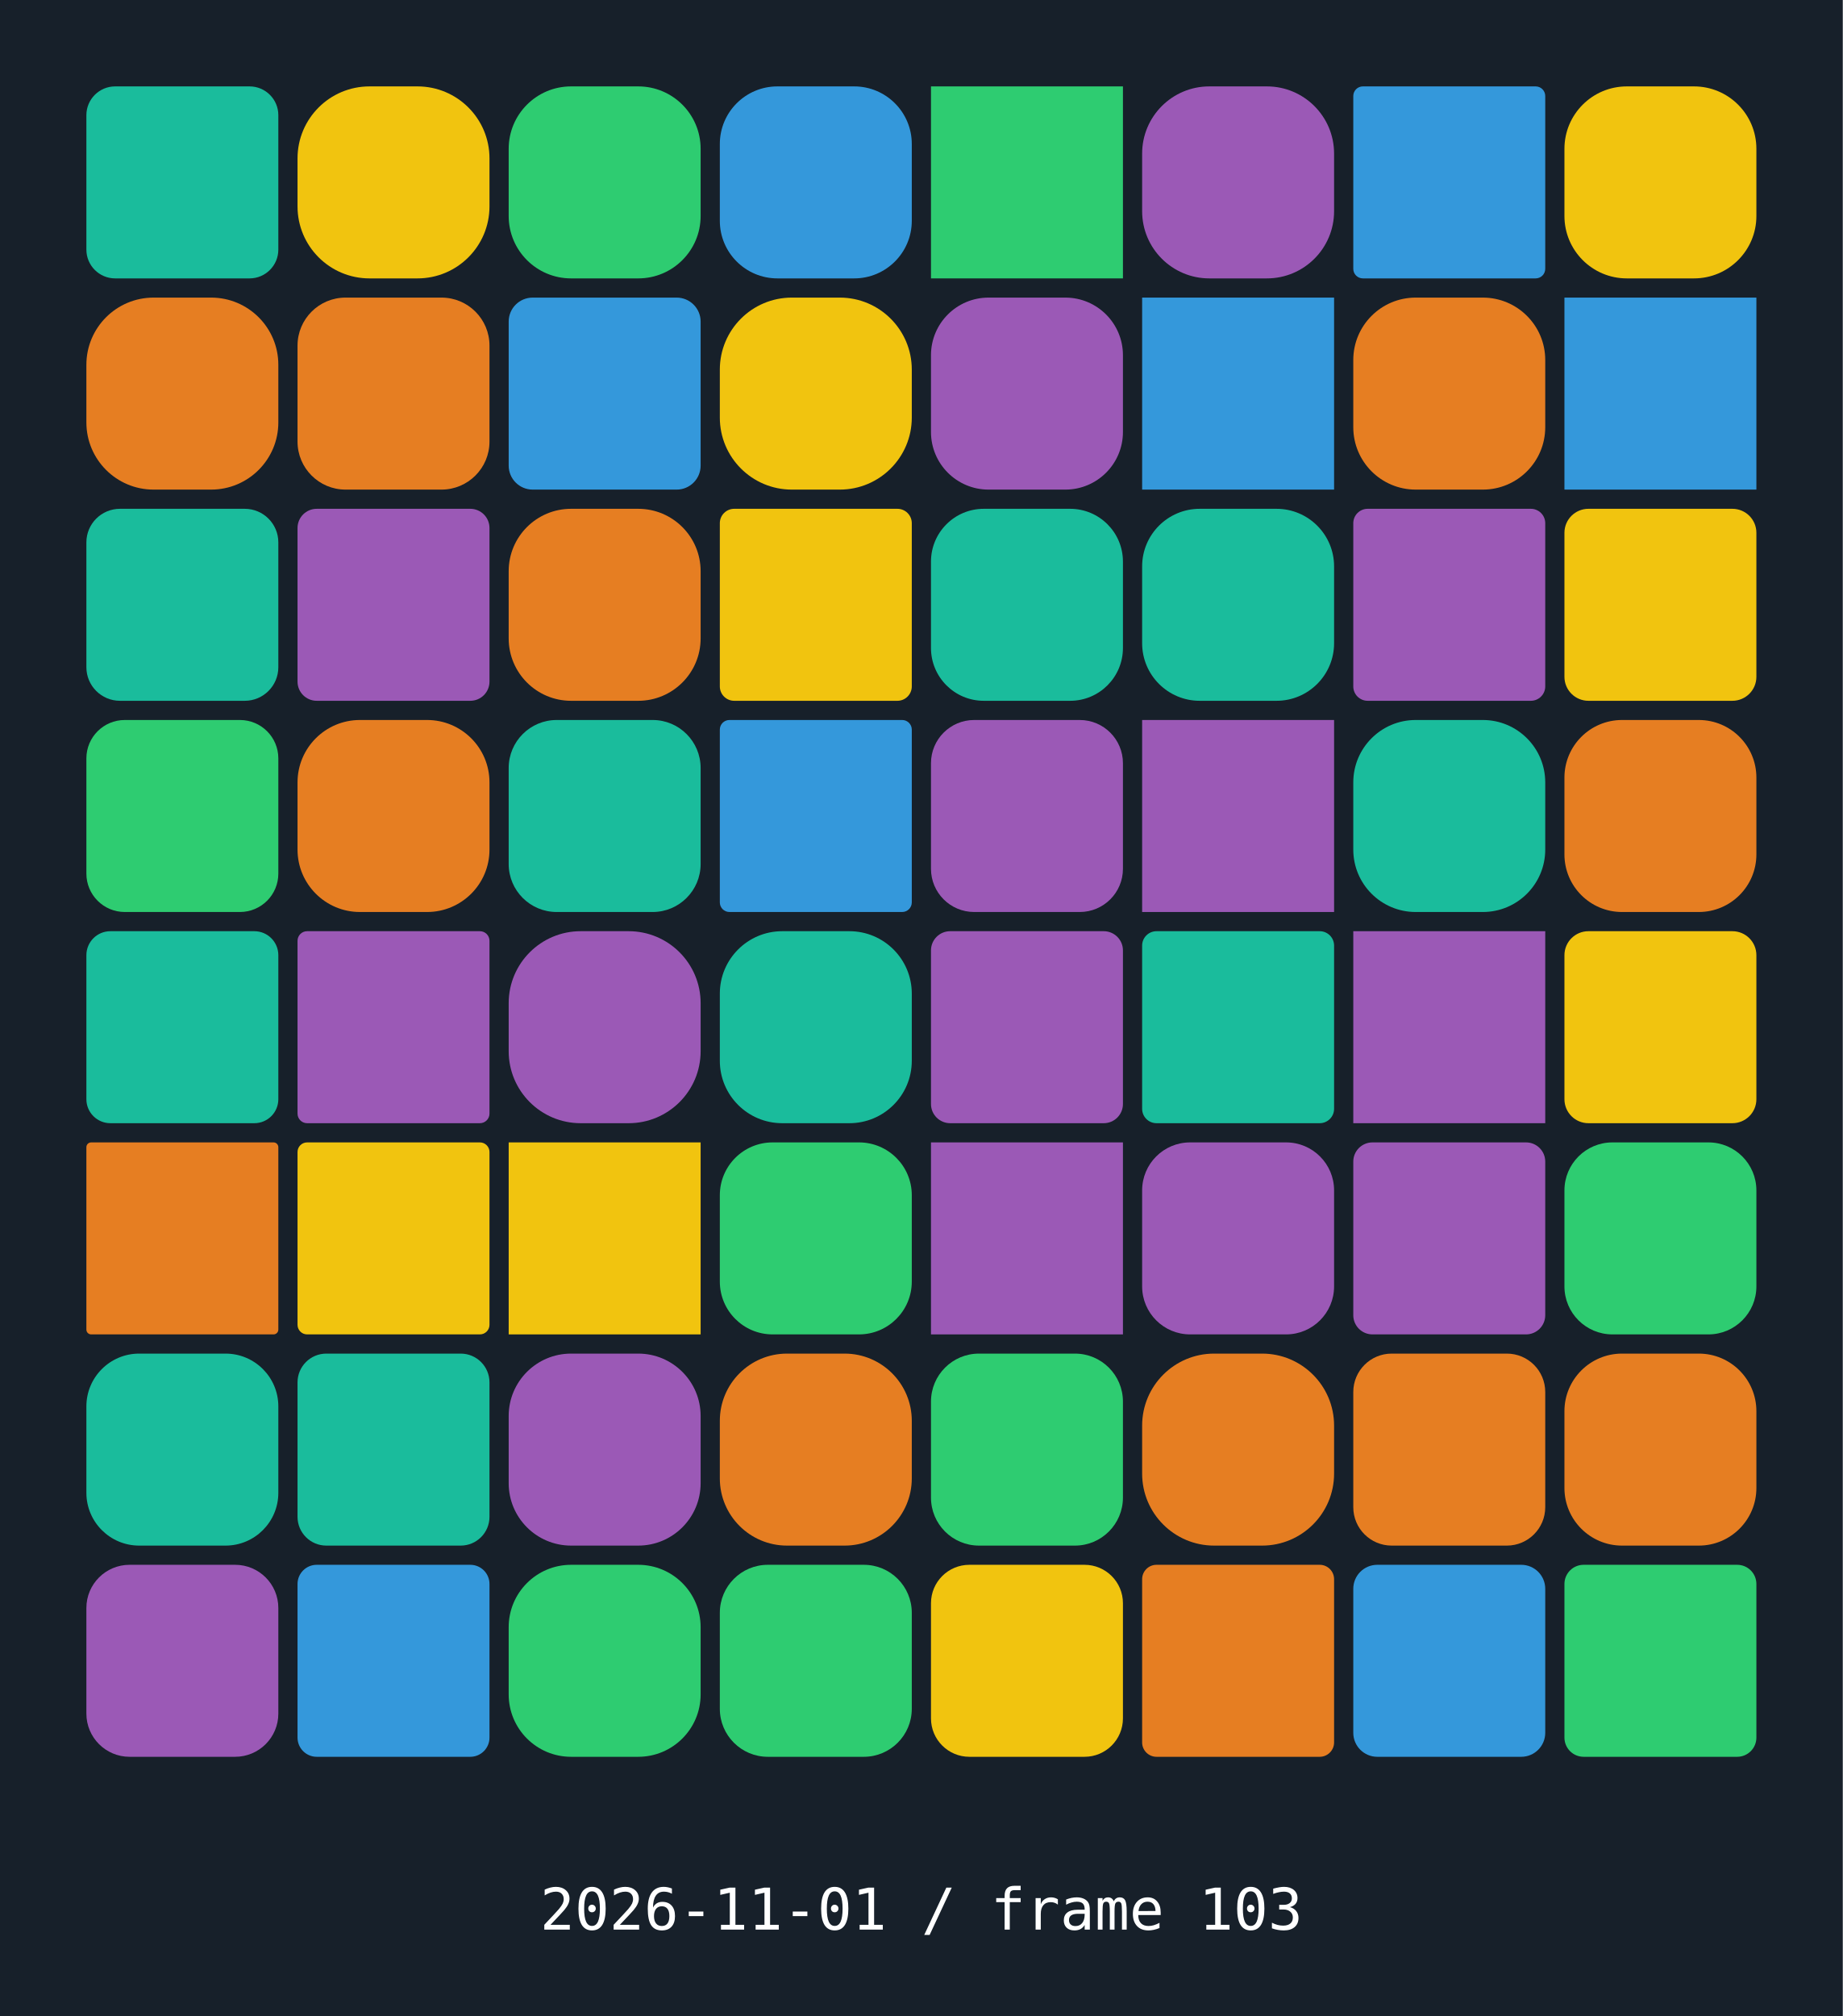
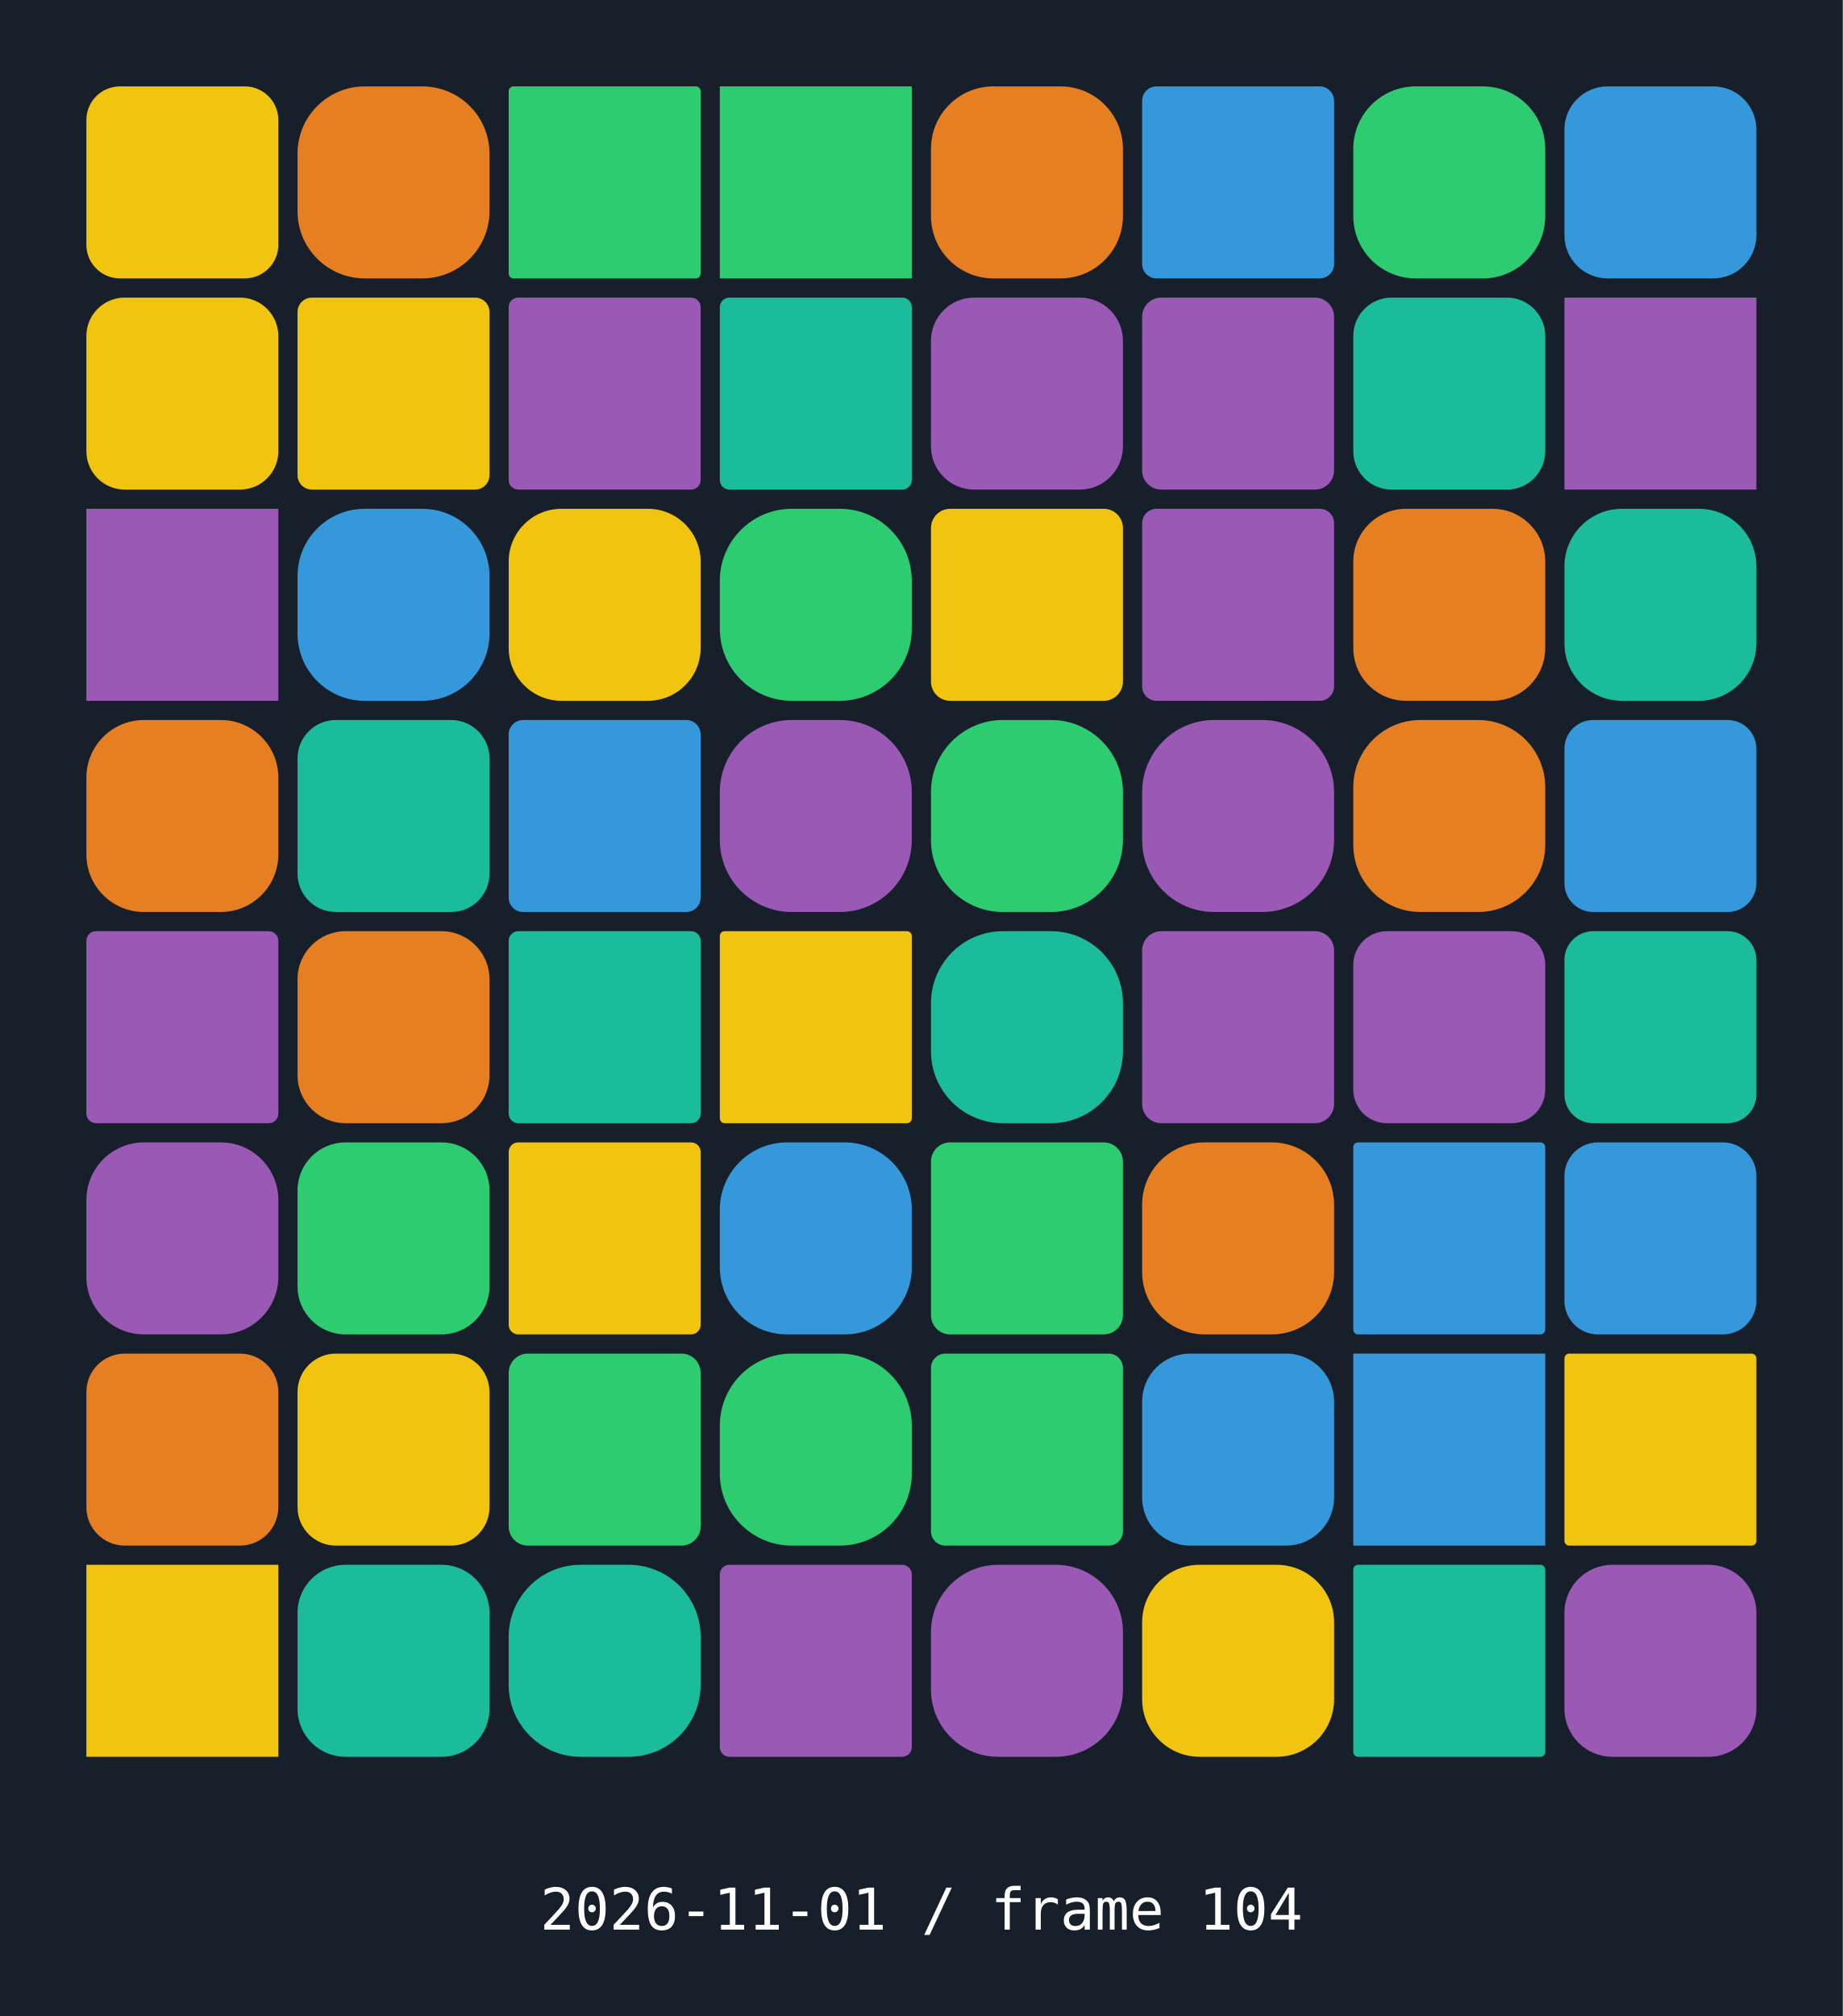
<svg xmlns="http://www.w3.org/2000/svg" width="384" height="420" viewBox="0 0 384 420">
  <rect width="384" height="420" fill="#17202a" />
-   <rect x="18" y="18" width="40" height="40" rx="6" fill="#1abc9c" />
-   <rect x="62" y="18" width="40" height="40" rx="15" fill="#f1c40f" />
-   <rect x="106" y="18" width="40" height="40" rx="13" fill="#2ecc71" />
-   <rect x="150" y="18" width="40" height="40" rx="12" fill="#3498db" />
-   <rect x="194" y="18" width="40" height="40" rx="0" fill="#2ecc71" />
-   <rect x="238" y="18" width="40" height="40" rx="14" fill="#9b59b6" />
-   <rect x="282" y="18" width="40" height="40" rx="2" fill="#3498db" />
-   <rect x="326" y="18" width="40" height="40" rx="13" fill="#f1c40f" />
-   <rect x="18" y="62" width="40" height="40" rx="14" fill="#e67e22" />
-   <rect x="62" y="62" width="40" height="40" rx="10" fill="#e67e22" />
-   <rect x="106" y="62" width="40" height="40" rx="5" fill="#3498db" />
-   <rect x="150" y="62" width="40" height="40" rx="15" fill="#f1c40f" />
-   <rect x="194" y="62" width="40" height="40" rx="12" fill="#9b59b6" />
-   <rect x="238" y="62" width="40" height="40" rx="0" fill="#3498db" />
-   <rect x="282" y="62" width="40" height="40" rx="13" fill="#e67e22" />
-   <rect x="326" y="62" width="40" height="40" rx="0" fill="#3498db" />
-   <rect x="18" y="106" width="40" height="40" rx="7" fill="#1abc9c" />
-   <rect x="62" y="106" width="40" height="40" rx="4" fill="#9b59b6" />
-   <rect x="106" y="106" width="40" height="40" rx="13" fill="#e67e22" />
-   <rect x="150" y="106" width="40" height="40" rx="3" fill="#f1c40f" />
-   <rect x="194" y="106" width="40" height="40" rx="11" fill="#1abc9c" />
-   <rect x="238" y="106" width="40" height="40" rx="12" fill="#1abc9c" />
-   <rect x="282" y="106" width="40" height="40" rx="3" fill="#9b59b6" />
-   <rect x="326" y="106" width="40" height="40" rx="5" fill="#f1c40f" />
-   <rect x="18" y="150" width="40" height="40" rx="8" fill="#2ecc71" />
-   <rect x="62" y="150" width="40" height="40" rx="13" fill="#e67e22" />
-   <rect x="106" y="150" width="40" height="40" rx="10" fill="#1abc9c" />
-   <rect x="150" y="150" width="40" height="40" rx="2" fill="#3498db" />
-   <rect x="194" y="150" width="40" height="40" rx="9" fill="#9b59b6" />
-   <rect x="238" y="150" width="40" height="40" rx="0" fill="#9b59b6" />
-   <rect x="282" y="150" width="40" height="40" rx="13" fill="#1abc9c" />
-   <rect x="326" y="150" width="40" height="40" rx="12" fill="#e67e22" />
-   <rect x="18" y="194" width="40" height="40" rx="5" fill="#1abc9c" />
-   <rect x="62" y="194" width="40" height="40" rx="2" fill="#9b59b6" />
-   <rect x="106" y="194" width="40" height="40" rx="15" fill="#9b59b6" />
-   <rect x="150" y="194" width="40" height="40" rx="13" fill="#1abc9c" />
-   <rect x="194" y="194" width="40" height="40" rx="4" fill="#9b59b6" />
-   <rect x="238" y="194" width="40" height="40" rx="3" fill="#1abc9c" />
-   <rect x="282" y="194" width="40" height="40" rx="0" fill="#9b59b6" />
-   <rect x="326" y="194" width="40" height="40" rx="5" fill="#f1c40f" />
-   <rect x="18" y="238" width="40" height="40" rx="1" fill="#e67e22" />
-   <rect x="62" y="238" width="40" height="40" rx="2" fill="#f1c40f" />
-   <rect x="106" y="238" width="40" height="40" rx="0" fill="#f1c40f" />
-   <rect x="150" y="238" width="40" height="40" rx="11" fill="#2ecc71" />
-   <rect x="194" y="238" width="40" height="40" rx="0" fill="#9b59b6" />
-   <rect x="238" y="238" width="40" height="40" rx="10" fill="#9b59b6" />
-   <rect x="282" y="238" width="40" height="40" rx="4" fill="#9b59b6" />
-   <rect x="326" y="238" width="40" height="40" rx="10" fill="#2ecc71" />
-   <rect x="18" y="282" width="40" height="40" rx="11" fill="#1abc9c" />
-   <rect x="62" y="282" width="40" height="40" rx="6" fill="#1abc9c" />
-   <rect x="106" y="282" width="40" height="40" rx="13" fill="#9b59b6" />
-   <rect x="150" y="282" width="40" height="40" rx="14" fill="#e67e22" />
-   <rect x="194" y="282" width="40" height="40" rx="10" fill="#2ecc71" />
-   <rect x="238" y="282" width="40" height="40" rx="15" fill="#e67e22" />
-   <rect x="282" y="282" width="40" height="40" rx="8" fill="#e67e22" />
-   <rect x="326" y="282" width="40" height="40" rx="12" fill="#e67e22" />
-   <rect x="18" y="326" width="40" height="40" rx="9" fill="#9b59b6" />
-   <rect x="62" y="326" width="40" height="40" rx="4" fill="#3498db" />
-   <rect x="106" y="326" width="40" height="40" rx="13" fill="#2ecc71" />
-   <rect x="150" y="326" width="40" height="40" rx="10" fill="#2ecc71" />
-   <rect x="194" y="326" width="40" height="40" rx="8" fill="#f1c40f" />
-   <rect x="238" y="326" width="40" height="40" rx="3" fill="#e67e22" />
-   <rect x="282" y="326" width="40" height="40" rx="5" fill="#3498db" />
-   <rect x="326" y="326" width="40" height="40" rx="4" fill="#2ecc71" />
-   <text x="192" y="402" text-anchor="middle" fill="#ffffff" font-family="monospace">2026-11-01 / frame 103</text>
+   <rect x="18" y="18" width="40" height="40" rx="7" fill="#f1c40f" />
+   <rect x="62" y="18" width="40" height="40" rx="14" fill="#e67e22" />
+   <rect x="106" y="18" width="40" height="40" rx="1" fill="#2ecc71" />
+   <rect x="150" y="18" width="40" height="40" rx="0" fill="#2ecc71" />
+   <rect x="194" y="18" width="40" height="40" rx="13" fill="#e67e22" />
+   <rect x="238" y="18" width="40" height="40" rx="3" fill="#3498db" />
+   <rect x="282" y="18" width="40" height="40" rx="13" fill="#2ecc71" />
+   <rect x="326" y="18" width="40" height="40" rx="9" fill="#3498db" />
+   <rect x="18" y="62" width="40" height="40" rx="8" fill="#f1c40f" />
+   <rect x="62" y="62" width="40" height="40" rx="3" fill="#f1c40f" />
+   <rect x="106" y="62" width="40" height="40" rx="2" fill="#9b59b6" />
+   <rect x="150" y="62" width="40" height="40" rx="2" fill="#1abc9c" />
+   <rect x="194" y="62" width="40" height="40" rx="9" fill="#9b59b6" />
+   <rect x="238" y="62" width="40" height="40" rx="4" fill="#9b59b6" />
+   <rect x="282" y="62" width="40" height="40" rx="8" fill="#1abc9c" />
+   <rect x="326" y="62" width="40" height="40" rx="0" fill="#9b59b6" />
+   <rect x="18" y="106" width="40" height="40" rx="0" fill="#9b59b6" />
+   <rect x="62" y="106" width="40" height="40" rx="14" fill="#3498db" />
+   <rect x="106" y="106" width="40" height="40" rx="11" fill="#f1c40f" />
+   <rect x="150" y="106" width="40" height="40" rx="15" fill="#2ecc71" />
+   <rect x="194" y="106" width="40" height="40" rx="4" fill="#f1c40f" />
+   <rect x="238" y="106" width="40" height="40" rx="3" fill="#9b59b6" />
+   <rect x="282" y="106" width="40" height="40" rx="11" fill="#e67e22" />
+   <rect x="326" y="106" width="40" height="40" rx="12" fill="#1abc9c" />
+   <rect x="18" y="150" width="40" height="40" rx="12" fill="#e67e22" />
+   <rect x="62" y="150" width="40" height="40" rx="8" fill="#1abc9c" />
+   <rect x="106" y="150" width="40" height="40" rx="3" fill="#3498db" />
+   <rect x="150" y="150" width="40" height="40" rx="15" fill="#9b59b6" />
+   <rect x="194" y="150" width="40" height="40" rx="15" fill="#2ecc71" />
+   <rect x="238" y="150" width="40" height="40" rx="15" fill="#9b59b6" />
+   <rect x="282" y="150" width="40" height="40" rx="14" fill="#e67e22" />
+   <rect x="326" y="150" width="40" height="40" rx="6" fill="#3498db" />
+   <rect x="18" y="194" width="40" height="40" rx="2" fill="#9b59b6" />
+   <rect x="62" y="194" width="40" height="40" rx="10" fill="#e67e22" />
+   <rect x="106" y="194" width="40" height="40" rx="2" fill="#1abc9c" />
+   <rect x="150" y="194" width="40" height="40" rx="1" fill="#f1c40f" />
+   <rect x="194" y="194" width="40" height="40" rx="15" fill="#1abc9c" />
+   <rect x="238" y="194" width="40" height="40" rx="4" fill="#9b59b6" />
+   <rect x="282" y="194" width="40" height="40" rx="7" fill="#9b59b6" />
+   <rect x="326" y="194" width="40" height="40" rx="6" fill="#1abc9c" />
+   <rect x="18" y="238" width="40" height="40" rx="12" fill="#9b59b6" />
+   <rect x="62" y="238" width="40" height="40" rx="10" fill="#2ecc71" />
+   <rect x="106" y="238" width="40" height="40" rx="2" fill="#f1c40f" />
+   <rect x="150" y="238" width="40" height="40" rx="14" fill="#3498db" />
+   <rect x="194" y="238" width="40" height="40" rx="4" fill="#2ecc71" />
+   <rect x="238" y="238" width="40" height="40" rx="13" fill="#e67e22" />
+   <rect x="282" y="238" width="40" height="40" rx="1" fill="#3498db" />
+   <rect x="326" y="238" width="40" height="40" rx="7" fill="#3498db" />
+   <rect x="18" y="282" width="40" height="40" rx="8" fill="#e67e22" />
+   <rect x="62" y="282" width="40" height="40" rx="8" fill="#f1c40f" />
+   <rect x="106" y="282" width="40" height="40" rx="4" fill="#2ecc71" />
+   <rect x="150" y="282" width="40" height="40" rx="15" fill="#2ecc71" />
+   <rect x="194" y="282" width="40" height="40" rx="3" fill="#2ecc71" />
+   <rect x="238" y="282" width="40" height="40" rx="10" fill="#3498db" />
+   <rect x="282" y="282" width="40" height="40" rx="0" fill="#3498db" />
+   <rect x="326" y="282" width="40" height="40" rx="1" fill="#f1c40f" />
+   <rect x="18" y="326" width="40" height="40" rx="0" fill="#f1c40f" />
+   <rect x="62" y="326" width="40" height="40" rx="10" fill="#1abc9c" />
+   <rect x="106" y="326" width="40" height="40" rx="15" fill="#1abc9c" />
+   <rect x="150" y="326" width="40" height="40" rx="2" fill="#9b59b6" />
+   <rect x="194" y="326" width="40" height="40" rx="14" fill="#9b59b6" />
+   <rect x="238" y="326" width="40" height="40" rx="12" fill="#f1c40f" />
+   <rect x="282" y="326" width="40" height="40" rx="1" fill="#1abc9c" />
+   <rect x="326" y="326" width="40" height="40" rx="10" fill="#9b59b6" />
+   <text x="192" y="402" text-anchor="middle" fill="#ffffff" font-family="monospace">2026-11-01 / frame 104</text>
</svg>
